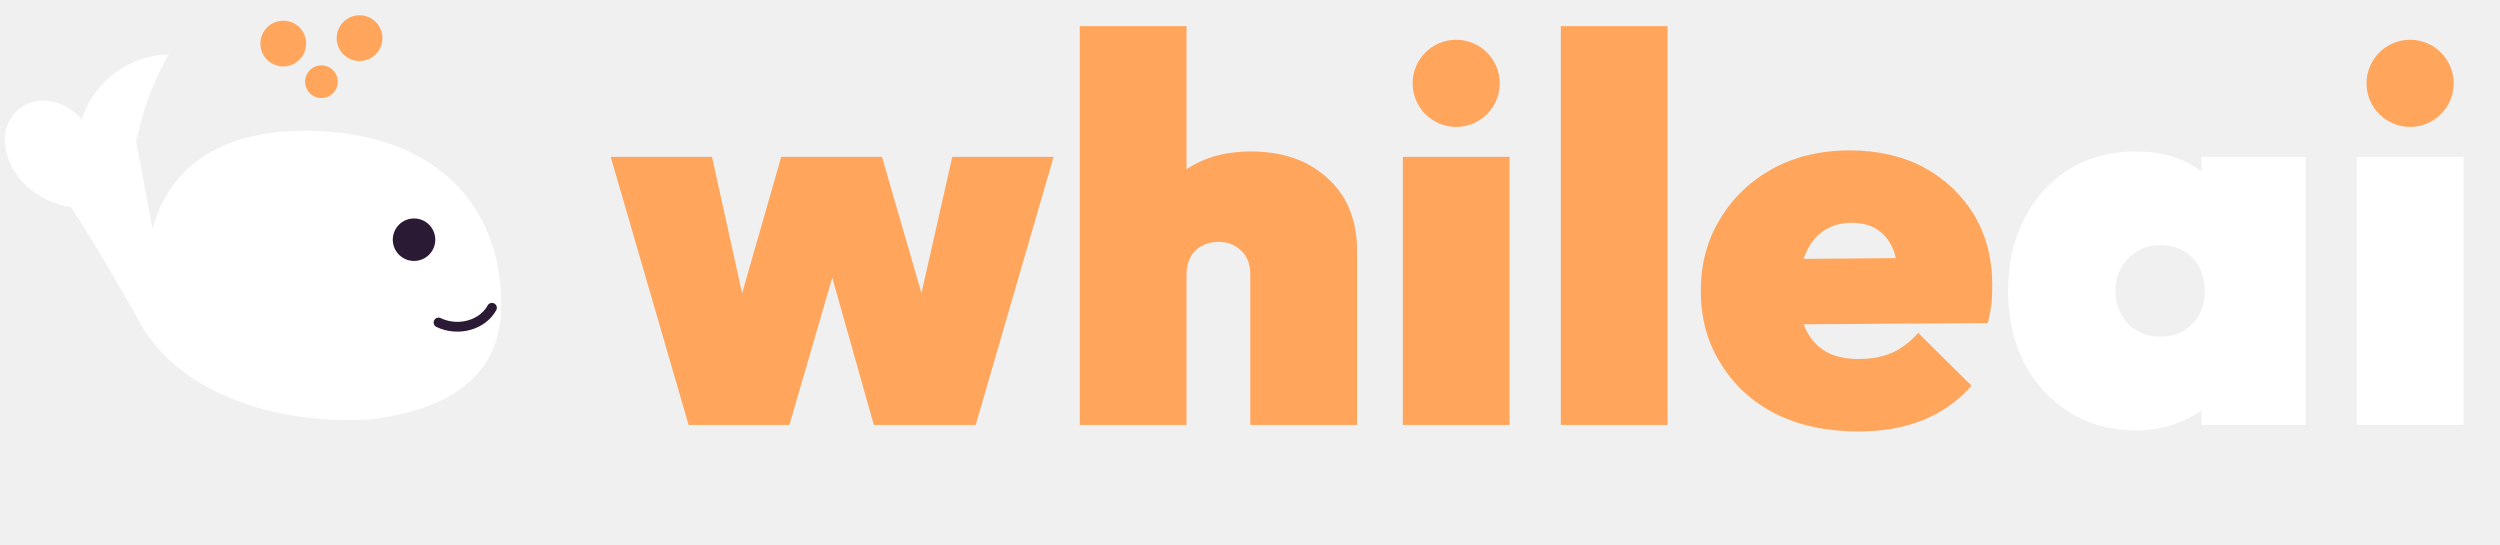
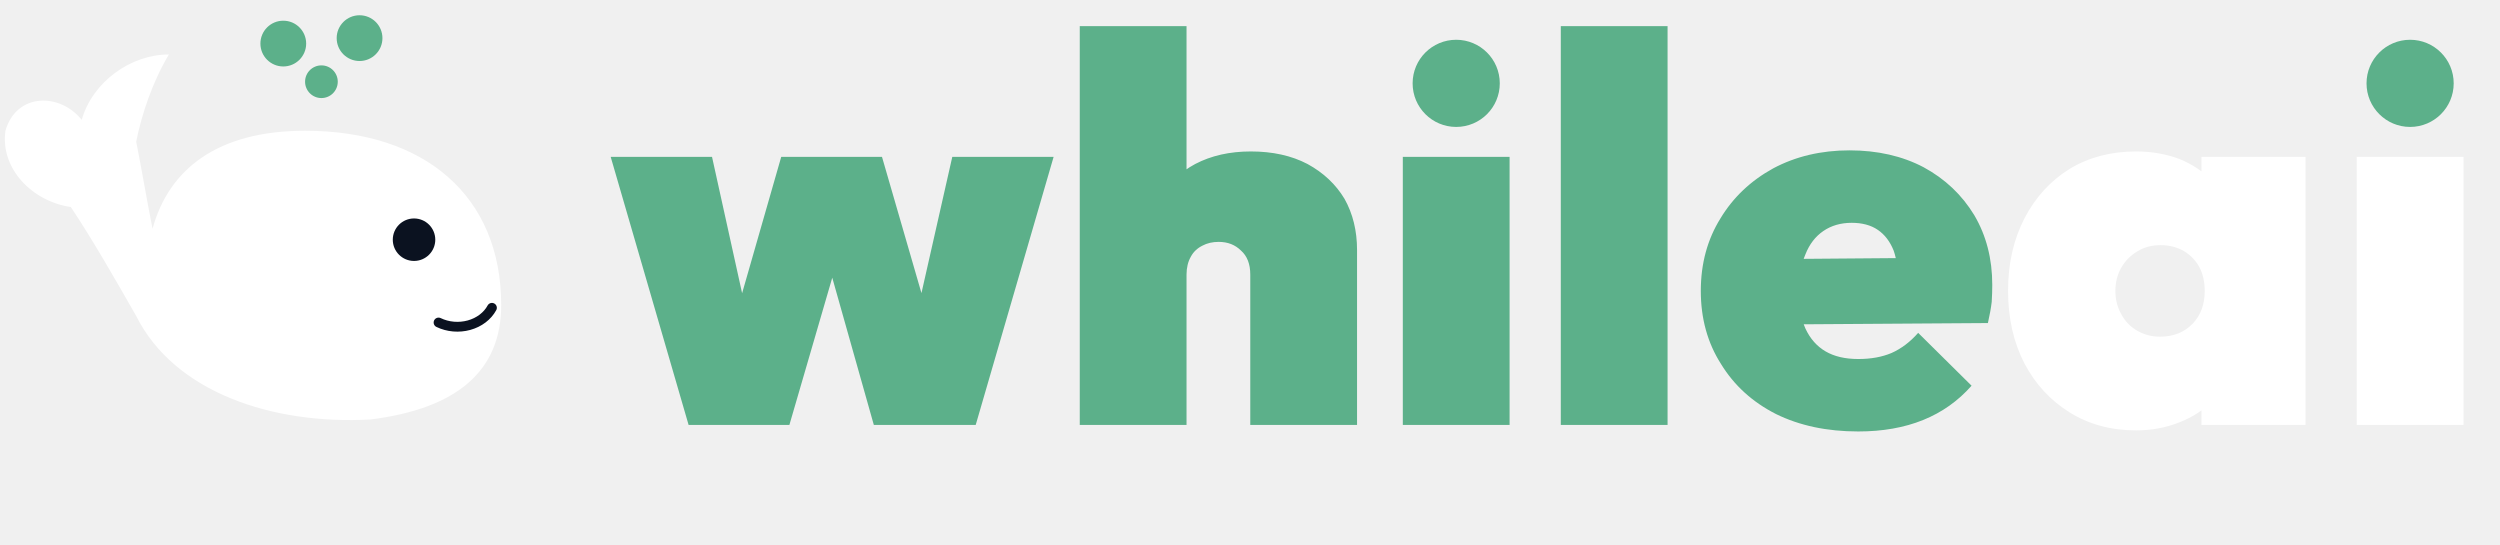
<svg xmlns="http://www.w3.org/2000/svg" viewBox="0 0 458.9 100" width="458.9" height="100" role="img" aria-label="whileai, the While SDK">
  <path d="M92 56 C92 36 78 24 56 24 C40 24 31 31 28 42 C27 37 26 31 25 26 C26 21 28 15 31 10 C24 10 17 15 15 22 C11 17 3 17 1 24 C0 31 6 37 13 38 C17 44 21 51 25 58 C32 72 50 78 68 77 C84 75 92 68 92 56 Z" fill="#ffffff" />
-   <circle cx="76" cy="44" r="3.9" fill="#2a1a33" />
-   <path d="M90.3 56.5 A7 6 0 0 1 80.5 59.2" fill="none" stroke="#2a1a33" stroke-width="1.8" stroke-linecap="round" />
-   <circle cx="59" cy="15" r="3.0" fill="#ffa65c" />
-   <circle cx="52" cy="8" r="4.2" fill="#ffa65c" />
-   <circle cx="66" cy="7" r="4.2" fill="#ffa65c" />
-   <path d="M126.4 78.0 112.1 28.8 H130.7 L138.6 64.6 L133.1 64.7 L143.4 28.8 H161.9 L172.3 64.7 L166.7 64.6 L174.8 28.8 H193.4 L179.1 78.0 H160.4 L150.8 44.0 H154.8 L144.9 78.0 Z M229.5 78.0 V50.4 Q229.5 47.5 227.8 46.0 Q226.2 44.4 223.7 44.4 Q222.0 44.4 220.7 45.1 Q219.3 45.8 218.6 47.1 Q217.8 48.5 217.8 50.4 L210.2 47.0 Q210.2 41.0 212.7 36.7 Q215.1 32.4 219.4 30.1 Q223.8 27.8 229.6 27.8 Q235.6 27.8 240.0 30.1 Q244.4 32.5 246.8 36.5 Q249.1 40.6 249.1 45.9 V78.0 ZM198.2 78.0 V4.8 H217.8 V78.0 Z M257.5 78.0 V28.8 H277.1 V78.0 Z M286.5 78.0 V4.8 H306.1 V78.0 Z M341.1 79.2 Q332.5 79.2 326.0 76.0 Q319.5 72.7 315.9 66.8 Q312.2 61.0 312.2 53.4 Q312.2 45.9 315.8 40.1 Q319.3 34.3 325.5 30.9 Q331.7 27.6 339.5 27.6 Q347.2 27.6 353.1 30.7 Q359.0 33.9 362.4 39.5 Q365.7 45.1 365.7 52.3 Q365.7 53.8 365.6 55.4 Q365.4 57.1 364.9 59.3 L320.5 59.6 V47.6 L357.6 47.3 L348.5 52.6 Q348.5 48.6 347.6 46.0 Q346.6 43.5 344.7 42.2 Q342.8 40.9 339.9 40.9 Q336.9 40.9 334.7 42.4 Q332.5 43.9 331.4 46.7 Q330.2 49.5 330.2 53.5 Q330.2 57.6 331.4 60.3 Q332.7 63.1 335.1 64.5 Q337.5 65.9 341.1 65.9 Q344.6 65.9 347.2 64.8 Q349.9 63.6 352.1 61.1 L361.9 70.8 Q358.2 75.0 353.0 77.1 Q347.8 79.2 341.1 79.2 Z" fill="#ffa65c" />
+   <circle cx="76" cy="44" r="3.9" fill="#0b1220" />
+   <path d="M90.3 56.5 A7 6 0 0 1 80.5 59.2" fill="none" stroke="#0b1220" stroke-width="1.8" stroke-linecap="round" />
+   <circle cx="59" cy="15" r="3.0" fill="#5cb08a" />
+   <circle cx="52" cy="8" r="4.2" fill="#5cb08a" />
+   <circle cx="66" cy="7" r="4.2" fill="#5cb08a" />
+   <path d="M126.4 78.0 112.1 28.8 H130.7 L138.6 64.6 L133.1 64.7 L143.4 28.8 H161.9 L172.3 64.7 L166.7 64.6 L174.8 28.8 H193.4 L179.1 78.0 H160.4 L150.8 44.0 H154.8 L144.9 78.0 Z M229.5 78.0 V50.4 Q229.5 47.5 227.8 46.0 Q226.2 44.4 223.7 44.4 Q222.0 44.4 220.7 45.1 Q219.3 45.8 218.6 47.1 Q217.8 48.5 217.8 50.4 L210.2 47.0 Q210.2 41.0 212.7 36.7 Q215.1 32.4 219.4 30.1 Q223.8 27.8 229.6 27.8 Q235.6 27.8 240.0 30.1 Q244.4 32.5 246.8 36.5 Q249.1 40.6 249.1 45.9 V78.0 ZM198.2 78.0 V4.8 H217.8 V78.0 Z M257.5 78.0 V28.8 H277.1 V78.0 Z M286.5 78.0 V4.8 H306.1 V78.0 Z M341.1 79.2 Q332.5 79.2 326.0 76.0 Q319.5 72.7 315.9 66.8 Q312.2 61.0 312.2 53.4 Q312.2 45.9 315.8 40.1 Q319.3 34.3 325.5 30.9 Q331.7 27.6 339.5 27.6 Q347.2 27.6 353.1 30.7 Q359.0 33.9 362.4 39.5 Q365.7 45.1 365.7 52.3 Q365.7 53.8 365.6 55.4 Q365.4 57.1 364.9 59.3 L320.5 59.6 V47.6 L357.6 47.3 L348.5 52.6 Q348.5 48.6 347.6 46.0 Q346.6 43.5 344.7 42.2 Q342.8 40.9 339.9 40.9 Q336.9 40.9 334.7 42.4 Q332.5 43.9 331.4 46.7 Q330.2 49.5 330.2 53.5 Q330.2 57.6 331.4 60.3 Q332.7 63.1 335.1 64.5 Q337.5 65.9 341.1 65.9 Q344.6 65.9 347.2 64.8 Q349.9 63.6 352.1 61.1 L361.9 70.8 Q358.2 75.0 353.0 77.1 Q347.8 79.2 341.1 79.2 Z" fill="#5cb08a" />
  <path d="M392.1 79.0 Q385.2 79.0 379.9 75.7 Q374.6 72.4 371.6 66.7 Q368.6 60.9 368.6 53.4 Q368.6 45.9 371.6 40.1 Q374.6 34.3 379.9 31.0 Q385.2 27.8 392.1 27.8 Q396.4 27.8 400.1 29.2 Q403.7 30.7 406.2 33.3 Q408.6 35.9 409.3 39.3 V67.5 Q408.6 70.9 406.2 73.5 Q403.7 76.1 400.1 77.5 Q396.4 79.0 392.1 79.0 ZM396.5 61.8 Q400.2 61.8 402.5 59.4 Q404.7 57.1 404.7 53.4 Q404.7 50.9 403.7 49.0 Q402.7 47.2 400.9 46.1 Q399.0 45.0 396.6 45.0 Q394.2 45.0 392.4 46.1 Q390.5 47.2 389.4 49.1 Q388.3 51.0 388.3 53.4 Q388.3 55.8 389.4 57.7 Q390.4 59.6 392.3 60.7 Q394.2 61.8 396.5 61.8 ZM404.1 78.0 V64.8 L406.8 52.8 L404.1 40.9 V28.8 H423.2 V78.0 Z M432.6 78.0 V28.8 H452.2 V78.0 Z" fill="#ffffff" />
-   <circle cx="267.3" cy="15.3" r="8" fill="#ffa65c" />
-   <circle cx="442.4" cy="15.3" r="8" fill="#ffa65c" />
+   <circle cx="267.3" cy="15.3" r="8" fill="#5cb08a" />
+   <circle cx="442.4" cy="15.3" r="8" fill="#5cb08a" />
</svg>
